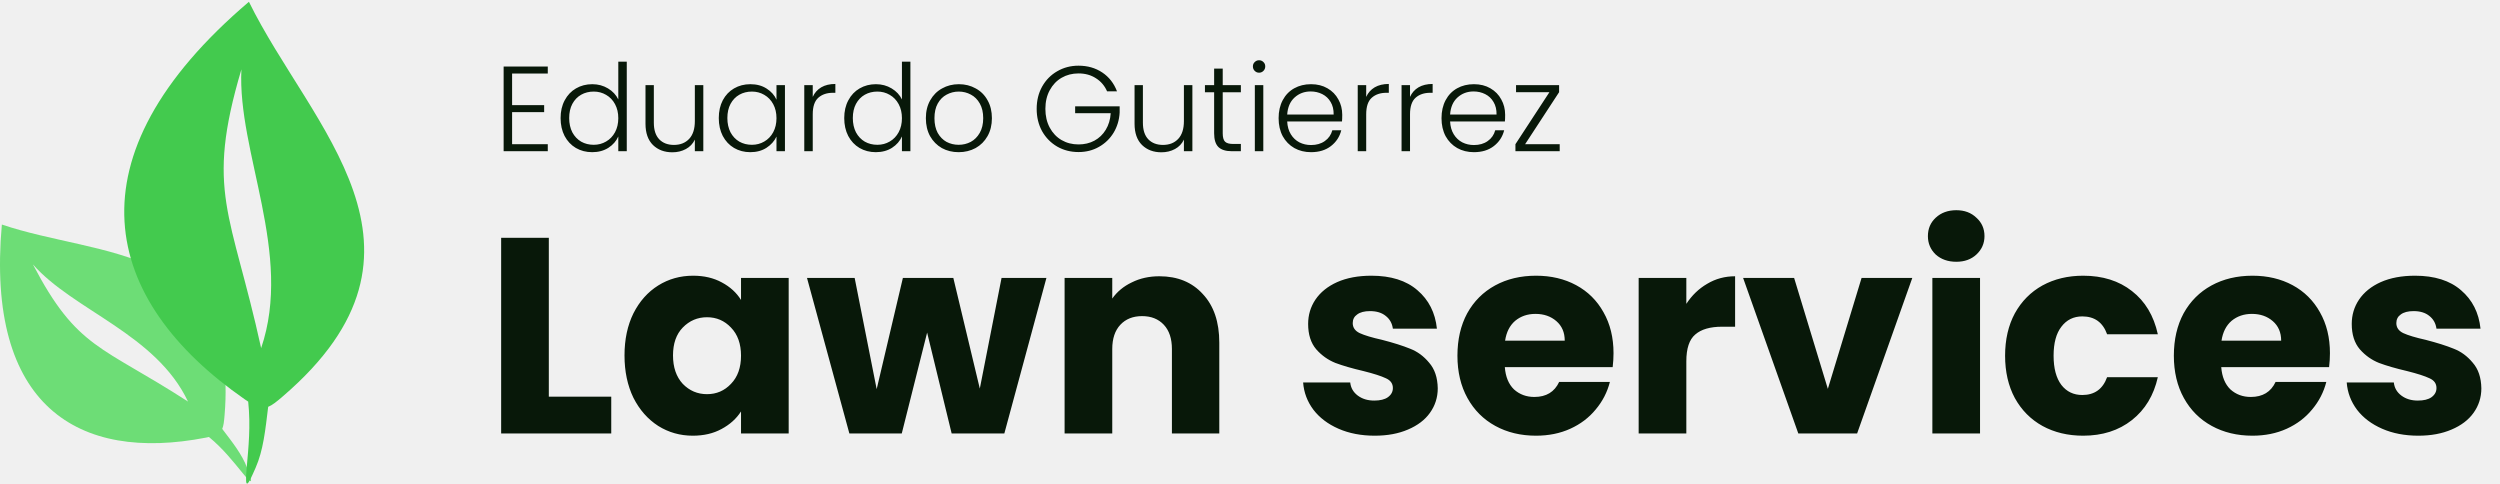
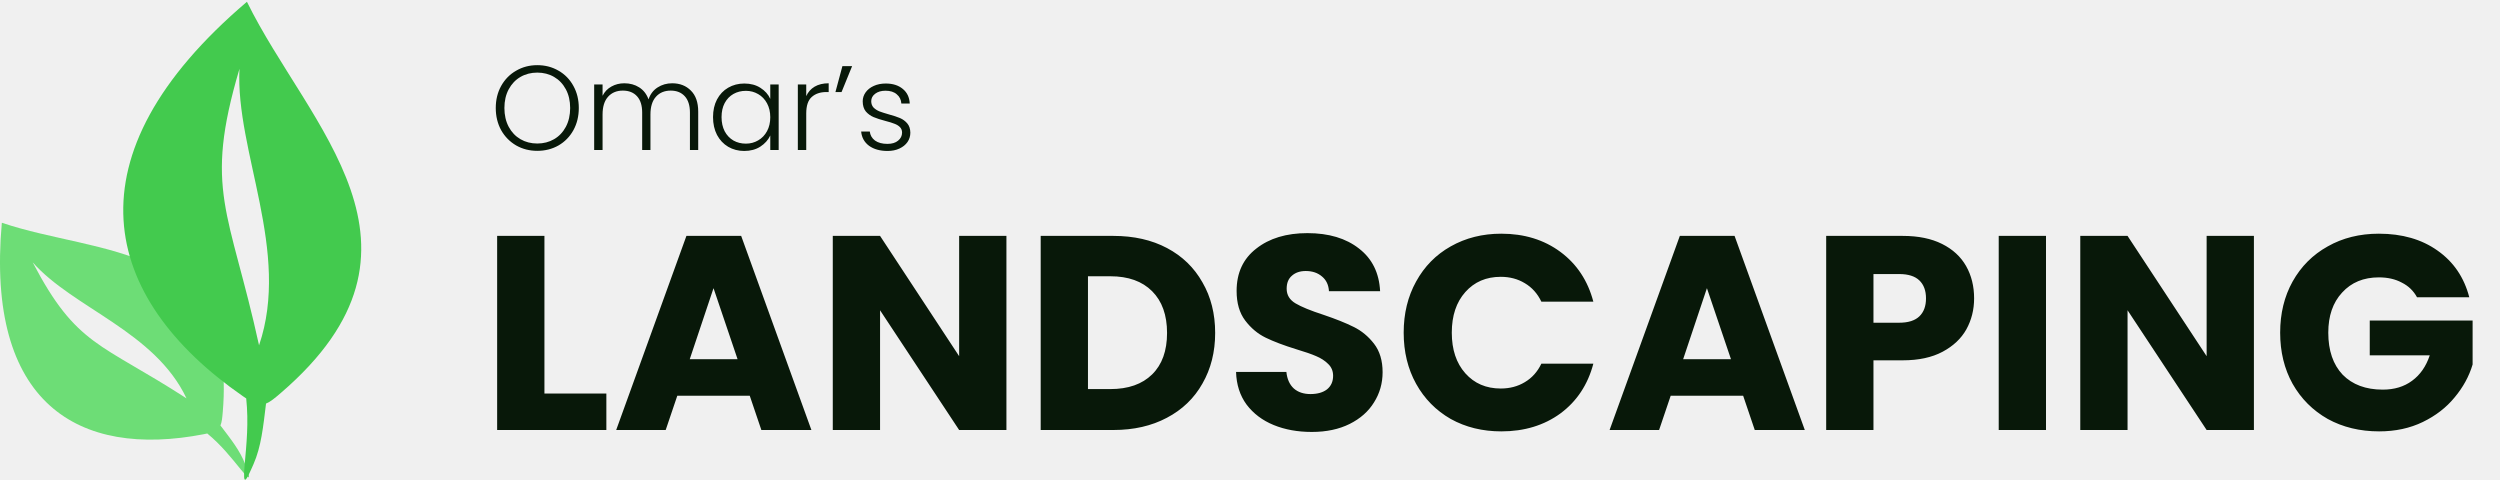
- <svg xmlns="http://www.w3.org/2000/svg" width="248" height="48" viewBox="0 0 248 48" fill="none">
-   <g clip-path="url(#clip0_412_281)">
+ <svg xmlns="http://www.w3.org/2000/svg" width="250" height="48" viewBox="0 0 250 48" fill="none">
+   <g clip-path="url(#clip0_409_275)">
    <path fill-rule="evenodd" clip-rule="evenodd" d="M22.044 42.547C23.106 43.939 24.022 45.095 24.519 46.425C25.002 47.721 25.199 48.312 24.101 46.969C23.078 45.718 22.124 44.502 20.726 43.348C20.627 43.371 20.523 43.392 20.411 43.415C7.774 45.876 -1.431 40.299 0.184 22.274C9.92 25.58 23.706 24.238 22.278 41.177C22.227 41.807 22.179 42.238 22.044 42.547ZM18.652 39.837C15.476 33.125 7.316 30.823 3.267 26.233C7.662 34.641 10.059 34.271 18.652 39.837Z" fill="#6DDD76" />
  </g>
-   <g clip-path="url(#clip1_412_281)">
-     <path fill-rule="evenodd" clip-rule="evenodd" d="M26.603 40.356C26.32 42.692 26.118 44.665 25.359 46.397C24.619 48.086 24.26 48.832 24.463 46.508C24.653 44.343 24.875 42.277 24.621 39.842C24.506 39.767 24.39 39.687 24.263 39.601C10.079 29.743 6.544 15.614 24.693 0.177C30.822 12.676 45.058 24.696 28.087 39.291C27.458 39.836 27.015 40.195 26.603 40.356ZM25.905 34.533C29.101 25.144 23.531 15.11 23.948 6.881C20.336 19.044 22.938 21.004 25.905 34.533Z" fill="#43CA4E" />
+   <g clip-path="url(#clip1_409_275)">
+     <path fill-rule="evenodd" clip-rule="evenodd" d="M26.603 40.356C26.32 42.692 26.118 44.665 25.359 46.397C24.619 48.086 24.26 48.832 24.463 46.508C24.653 44.343 24.875 42.277 24.621 39.842C24.506 39.768 24.39 39.687 24.263 39.601C10.079 29.743 6.544 15.614 24.693 0.177C30.822 12.676 45.058 24.696 28.087 39.291C27.458 39.836 27.015 40.195 26.603 40.356ZM25.905 34.533C29.101 25.144 23.531 15.11 23.948 6.881C20.336 19.044 22.938 21.004 25.905 34.533Z" fill="#43CA4E" />
  </g>
-   <path d="M50.8 7.296V10.428H53.98V11.124H50.8V14.304H54.34V15H49.96V6.6H54.34V7.296H50.8ZM55.611 11.712C55.611 11.04 55.747 10.452 56.019 9.948C56.291 9.436 56.663 9.044 57.135 8.772C57.615 8.492 58.155 8.352 58.755 8.352C59.331 8.352 59.851 8.492 60.315 8.772C60.779 9.052 61.119 9.416 61.335 9.864V6.12H62.175V15H61.335V13.536C61.135 13.992 60.807 14.368 60.351 14.664C59.895 14.952 59.359 15.096 58.743 15.096C58.143 15.096 57.603 14.956 57.123 14.676C56.651 14.396 56.279 14 56.007 13.488C55.743 12.976 55.611 12.384 55.611 11.712ZM61.335 11.724C61.335 11.196 61.227 10.732 61.011 10.332C60.795 9.932 60.499 9.624 60.123 9.408C59.755 9.192 59.347 9.084 58.899 9.084C58.435 9.084 58.019 9.188 57.651 9.396C57.283 9.604 56.991 9.908 56.775 10.308C56.567 10.7 56.463 11.168 56.463 11.712C56.463 12.248 56.567 12.72 56.775 13.128C56.991 13.528 57.283 13.836 57.651 14.052C58.019 14.26 58.435 14.364 58.899 14.364C59.347 14.364 59.755 14.256 60.123 14.04C60.499 13.824 60.795 13.516 61.011 13.116C61.227 12.716 61.335 12.252 61.335 11.724ZM69.769 8.448V15H68.929V13.848C68.737 14.256 68.441 14.568 68.041 14.784C67.641 15 67.193 15.108 66.697 15.108C65.913 15.108 65.273 14.868 64.777 14.388C64.281 13.9 64.033 13.196 64.033 12.276V8.448H64.861V12.18C64.861 12.892 65.037 13.436 65.389 13.812C65.749 14.188 66.237 14.376 66.853 14.376C67.485 14.376 67.989 14.176 68.365 13.776C68.741 13.376 68.929 12.788 68.929 12.012V8.448H69.769ZM71.303 11.712C71.303 11.04 71.435 10.452 71.699 9.948C71.971 9.436 72.343 9.044 72.815 8.772C73.295 8.492 73.835 8.352 74.435 8.352C75.059 8.352 75.595 8.496 76.043 8.784C76.499 9.072 76.827 9.44 77.027 9.888V8.448H77.867V15H77.027V13.548C76.819 13.996 76.487 14.368 76.031 14.664C75.583 14.952 75.047 15.096 74.423 15.096C73.831 15.096 73.295 14.956 72.815 14.676C72.343 14.396 71.971 14 71.699 13.488C71.435 12.976 71.303 12.384 71.303 11.712ZM77.027 11.724C77.027 11.196 76.919 10.732 76.703 10.332C76.487 9.932 76.191 9.624 75.815 9.408C75.447 9.192 75.039 9.084 74.591 9.084C74.127 9.084 73.711 9.188 73.343 9.396C72.975 9.604 72.683 9.908 72.467 10.308C72.259 10.7 72.155 11.168 72.155 11.712C72.155 12.248 72.259 12.72 72.467 13.128C72.683 13.528 72.975 13.836 73.343 14.052C73.711 14.26 74.127 14.364 74.591 14.364C75.039 14.364 75.447 14.256 75.815 14.04C76.191 13.824 76.487 13.516 76.703 13.116C76.919 12.716 77.027 12.252 77.027 11.724ZM80.624 9.612C80.808 9.204 81.088 8.888 81.464 8.664C81.848 8.44 82.316 8.328 82.868 8.328V9.204H82.64C82.032 9.204 81.544 9.368 81.176 9.696C80.808 10.024 80.624 10.572 80.624 11.34V15H79.784V8.448H80.624V9.612ZM83.748 11.712C83.748 11.04 83.884 10.452 84.156 9.948C84.428 9.436 84.8 9.044 85.272 8.772C85.752 8.492 86.292 8.352 86.892 8.352C87.468 8.352 87.988 8.492 88.452 8.772C88.916 9.052 89.256 9.416 89.472 9.864V6.12H90.312V15H89.472V13.536C89.272 13.992 88.944 14.368 88.488 14.664C88.032 14.952 87.496 15.096 86.88 15.096C86.28 15.096 85.74 14.956 85.26 14.676C84.788 14.396 84.416 14 84.144 13.488C83.88 12.976 83.748 12.384 83.748 11.712ZM89.472 11.724C89.472 11.196 89.364 10.732 89.148 10.332C88.932 9.932 88.636 9.624 88.26 9.408C87.892 9.192 87.484 9.084 87.036 9.084C86.572 9.084 86.156 9.188 85.788 9.396C85.42 9.604 85.128 9.908 84.912 10.308C84.704 10.7 84.6 11.168 84.6 11.712C84.6 12.248 84.704 12.72 84.912 13.128C85.128 13.528 85.42 13.836 85.788 14.052C86.156 14.26 86.572 14.364 87.036 14.364C87.484 14.364 87.892 14.256 88.26 14.04C88.636 13.824 88.932 13.516 89.148 13.116C89.364 12.716 89.472 12.252 89.472 11.724ZM95.097 15.096C94.481 15.096 93.925 14.96 93.43 14.688C92.942 14.408 92.553 14.016 92.266 13.512C91.986 13 91.846 12.404 91.846 11.724C91.846 11.044 91.99 10.452 92.278 9.948C92.566 9.436 92.957 9.044 93.454 8.772C93.95 8.492 94.505 8.352 95.121 8.352C95.737 8.352 96.293 8.492 96.79 8.772C97.293 9.044 97.686 9.436 97.966 9.948C98.254 10.452 98.397 11.044 98.397 11.724C98.397 12.396 98.254 12.988 97.966 13.5C97.677 14.012 97.281 14.408 96.778 14.688C96.273 14.96 95.713 15.096 95.097 15.096ZM95.097 14.364C95.529 14.364 95.93 14.268 96.297 14.076C96.665 13.876 96.962 13.58 97.186 13.188C97.418 12.788 97.534 12.3 97.534 11.724C97.534 11.148 97.421 10.664 97.198 10.272C96.974 9.872 96.677 9.576 96.309 9.384C95.942 9.184 95.541 9.084 95.109 9.084C94.677 9.084 94.278 9.184 93.909 9.384C93.541 9.576 93.246 9.872 93.022 10.272C92.805 10.664 92.698 11.148 92.698 11.724C92.698 12.3 92.805 12.788 93.022 13.188C93.246 13.58 93.537 13.876 93.897 14.076C94.266 14.268 94.665 14.364 95.097 14.364ZM109.822 9.06C109.582 8.508 109.214 8.076 108.718 7.764C108.23 7.444 107.654 7.284 106.99 7.284C106.366 7.284 105.806 7.428 105.31 7.716C104.814 8.004 104.422 8.416 104.134 8.952C103.846 9.48 103.702 10.096 103.702 10.8C103.702 11.504 103.846 12.124 104.134 12.66C104.422 13.196 104.814 13.608 105.31 13.896C105.806 14.184 106.366 14.328 106.99 14.328C107.574 14.328 108.098 14.204 108.562 13.956C109.034 13.7 109.41 13.34 109.69 12.876C109.978 12.404 110.142 11.856 110.182 11.232H106.654V10.548H111.07V11.16C111.03 11.896 110.83 12.564 110.47 13.164C110.11 13.756 109.626 14.224 109.018 14.568C108.418 14.912 107.742 15.084 106.99 15.084C106.214 15.084 105.51 14.904 104.878 14.544C104.246 14.176 103.746 13.668 103.378 13.02C103.018 12.364 102.838 11.624 102.838 10.8C102.838 9.976 103.018 9.24 103.378 8.592C103.746 7.936 104.246 7.428 104.878 7.068C105.51 6.7 106.214 6.516 106.99 6.516C107.886 6.516 108.67 6.74 109.342 7.188C110.014 7.636 110.502 8.26 110.806 9.06H109.822ZM118.284 8.448V15H117.444V13.848C117.252 14.256 116.956 14.568 116.556 14.784C116.156 15 115.708 15.108 115.212 15.108C114.428 15.108 113.788 14.868 113.292 14.388C112.796 13.9 112.548 13.196 112.548 12.276V8.448H113.376V12.18C113.376 12.892 113.552 13.436 113.904 13.812C114.264 14.188 114.752 14.376 115.368 14.376C116 14.376 116.504 14.176 116.88 13.776C117.256 13.376 117.444 12.788 117.444 12.012V8.448H118.284ZM121.294 9.156V13.224C121.294 13.624 121.37 13.9 121.522 14.052C121.674 14.204 121.942 14.28 122.326 14.28H123.094V15H122.194C121.602 15 121.162 14.864 120.874 14.592C120.586 14.312 120.442 13.856 120.442 13.224V9.156H119.53V8.448H120.442V6.804H121.294V8.448H123.094V9.156H121.294ZM124.9 7.212C124.732 7.212 124.588 7.152 124.468 7.032C124.348 6.912 124.288 6.764 124.288 6.588C124.288 6.412 124.348 6.268 124.468 6.156C124.588 6.036 124.732 5.976 124.9 5.976C125.068 5.976 125.212 6.036 125.332 6.156C125.452 6.268 125.512 6.412 125.512 6.588C125.512 6.764 125.452 6.912 125.332 7.032C125.212 7.152 125.068 7.212 124.9 7.212ZM125.32 8.448V15H124.48V8.448H125.32ZM133.15 11.388C133.15 11.676 133.142 11.896 133.126 12.048H127.69C127.714 12.544 127.834 12.968 128.05 13.32C128.266 13.672 128.55 13.94 128.902 14.124C129.254 14.3 129.638 14.388 130.054 14.388C130.598 14.388 131.054 14.256 131.422 13.992C131.798 13.728 132.046 13.372 132.166 12.924H133.054C132.894 13.564 132.55 14.088 132.022 14.496C131.502 14.896 130.846 15.096 130.054 15.096C129.438 15.096 128.886 14.96 128.398 14.688C127.91 14.408 127.526 14.016 127.246 13.512C126.974 13 126.838 12.404 126.838 11.724C126.838 11.044 126.974 10.448 127.246 9.936C127.518 9.424 127.898 9.032 128.386 8.76C128.874 8.488 129.43 8.352 130.054 8.352C130.678 8.352 131.222 8.488 131.686 8.76C132.158 9.032 132.518 9.4 132.766 9.864C133.022 10.32 133.15 10.828 133.15 11.388ZM132.298 11.364C132.306 10.876 132.206 10.46 131.998 10.116C131.798 9.772 131.522 9.512 131.17 9.336C130.818 9.16 130.434 9.072 130.018 9.072C129.394 9.072 128.862 9.272 128.422 9.672C127.982 10.072 127.738 10.636 127.69 11.364H132.298ZM135.527 9.612C135.711 9.204 135.991 8.888 136.367 8.664C136.751 8.44 137.219 8.328 137.771 8.328V9.204H137.543C136.935 9.204 136.447 9.368 136.079 9.696C135.711 10.024 135.527 10.572 135.527 11.34V15H134.687V8.448H135.527V9.612ZM139.874 9.612C140.058 9.204 140.338 8.888 140.714 8.664C141.098 8.44 141.566 8.328 142.118 8.328V9.204H141.89C141.282 9.204 140.794 9.368 140.426 9.696C140.058 10.024 139.874 10.572 139.874 11.34V15H139.034V8.448H139.874V9.612ZM149.31 11.388C149.31 11.676 149.302 11.896 149.286 12.048H143.85C143.874 12.544 143.994 12.968 144.21 13.32C144.426 13.672 144.71 13.94 145.062 14.124C145.414 14.3 145.798 14.388 146.214 14.388C146.758 14.388 147.214 14.256 147.582 13.992C147.958 13.728 148.206 13.372 148.326 12.924H149.214C149.054 13.564 148.71 14.088 148.182 14.496C147.662 14.896 147.006 15.096 146.214 15.096C145.598 15.096 145.046 14.96 144.558 14.688C144.07 14.408 143.686 14.016 143.406 13.512C143.134 13 142.998 12.404 142.998 11.724C142.998 11.044 143.134 10.448 143.406 9.936C143.678 9.424 144.058 9.032 144.546 8.76C145.034 8.488 145.59 8.352 146.214 8.352C146.838 8.352 147.382 8.488 147.846 8.76C148.318 9.032 148.678 9.4 148.926 9.864C149.182 10.32 149.31 10.828 149.31 11.388ZM148.458 11.364C148.466 10.876 148.366 10.46 148.158 10.116C147.958 9.772 147.682 9.512 147.33 9.336C146.978 9.16 146.594 9.072 146.178 9.072C145.554 9.072 145.022 9.272 144.582 9.672C144.142 10.072 143.898 10.636 143.85 11.364H148.458ZM151.291 14.304H154.723V15H150.331V14.304L153.703 9.144H150.391V8.448H154.663V9.144L151.291 14.304Z" fill="#081809" />
-   <path d="M54.443 39.35H60.636V43H49.714V23.59H54.443V39.35ZM61.951 35.258C61.951 33.673 62.246 32.281 62.836 31.083C63.444 29.885 64.264 28.963 65.297 28.318C66.329 27.673 67.481 27.35 68.753 27.35C69.841 27.35 70.79 27.571 71.601 28.014C72.43 28.456 73.067 29.037 73.509 29.756V27.571H78.237V43H73.509V40.816C73.048 41.535 72.403 42.115 71.573 42.558C70.762 43 69.813 43.221 68.725 43.221C67.472 43.221 66.329 42.899 65.297 42.253C64.264 41.59 63.444 40.659 62.836 39.461C62.246 38.244 61.951 36.843 61.951 35.258ZM73.509 35.286C73.509 34.106 73.177 33.175 72.513 32.493C71.868 31.811 71.076 31.47 70.136 31.47C69.195 31.47 68.394 31.811 67.73 32.493C67.085 33.157 66.762 34.078 66.762 35.258C66.762 36.438 67.085 37.378 67.73 38.078C68.394 38.76 69.195 39.101 70.136 39.101C71.076 39.101 71.868 38.76 72.513 38.078C73.177 37.396 73.509 36.465 73.509 35.286ZM103.805 27.571L99.63 43H94.404L91.971 32.991L89.455 43H84.257L80.054 27.571H84.782L86.966 38.604L89.566 27.571H94.57L97.197 38.548L99.354 27.571H103.805ZM115.009 27.405C116.816 27.405 118.254 27.995 119.323 29.175C120.41 30.336 120.954 31.94 120.954 33.986V43H116.254V34.622C116.254 33.59 115.986 32.788 115.452 32.217C114.917 31.645 114.198 31.359 113.295 31.359C112.392 31.359 111.673 31.645 111.138 32.217C110.604 32.788 110.336 33.59 110.336 34.622V43H105.608V27.571H110.336V29.617C110.816 28.935 111.461 28.401 112.272 28.014C113.083 27.608 113.996 27.405 115.009 27.405ZM136.376 43.221C135.03 43.221 133.832 42.991 132.781 42.53C131.73 42.069 130.901 41.442 130.293 40.65C129.684 39.839 129.343 38.935 129.27 37.94H133.942C133.998 38.475 134.247 38.908 134.689 39.24C135.131 39.571 135.675 39.737 136.32 39.737C136.91 39.737 137.362 39.627 137.675 39.406C138.007 39.166 138.173 38.862 138.173 38.493C138.173 38.051 137.942 37.728 137.482 37.525C137.021 37.304 136.274 37.065 135.242 36.806C134.136 36.548 133.214 36.281 132.477 36.005C131.74 35.71 131.104 35.258 130.569 34.65C130.035 34.023 129.767 33.184 129.767 32.133C129.767 31.249 130.007 30.447 130.486 29.728C130.984 28.991 131.703 28.41 132.643 27.986C133.601 27.562 134.735 27.35 136.044 27.35C137.979 27.35 139.5 27.829 140.606 28.788C141.731 29.746 142.376 31.018 142.542 32.604H138.173C138.099 32.069 137.86 31.645 137.454 31.332C137.067 31.018 136.551 30.862 135.906 30.862C135.353 30.862 134.929 30.972 134.634 31.193C134.339 31.396 134.191 31.682 134.191 32.051C134.191 32.493 134.422 32.825 134.883 33.046C135.362 33.267 136.099 33.488 137.095 33.71C138.237 34.005 139.168 34.3 139.887 34.594C140.606 34.871 141.233 35.332 141.767 35.977C142.32 36.604 142.606 37.452 142.625 38.521C142.625 39.424 142.366 40.235 141.85 40.954C141.353 41.654 140.625 42.207 139.666 42.613C138.726 43.018 137.629 43.221 136.376 43.221ZM160.061 35.037C160.061 35.479 160.033 35.94 159.978 36.419H149.278C149.351 37.378 149.656 38.115 150.19 38.631C150.743 39.129 151.416 39.378 152.209 39.378C153.388 39.378 154.209 38.88 154.669 37.885H159.702C159.444 38.899 158.974 39.811 158.292 40.622C157.628 41.433 156.789 42.069 155.775 42.53C154.762 42.991 153.628 43.221 152.374 43.221C150.863 43.221 149.517 42.899 148.338 42.253C147.158 41.608 146.236 40.687 145.573 39.488C144.909 38.29 144.577 36.889 144.577 35.286C144.577 33.682 144.9 32.281 145.545 31.083C146.208 29.885 147.13 28.963 148.31 28.318C149.49 27.673 150.844 27.35 152.374 27.35C153.868 27.35 155.195 27.663 156.356 28.29C157.517 28.917 158.421 29.811 159.066 30.972C159.729 32.133 160.061 33.488 160.061 35.037ZM155.222 33.793C155.222 32.981 154.946 32.336 154.393 31.857C153.84 31.378 153.149 31.138 152.319 31.138C151.526 31.138 150.854 31.369 150.301 31.829C149.766 32.29 149.434 32.945 149.305 33.793H155.222ZM167.284 30.143C167.837 29.295 168.528 28.631 169.357 28.152C170.187 27.654 171.109 27.405 172.122 27.405V32.41H170.823C169.643 32.41 168.758 32.668 168.168 33.184C167.579 33.682 167.284 34.567 167.284 35.839V43H162.555V27.571H167.284V30.143ZM181.322 38.576L184.668 27.571H189.7L184.226 43H178.392L172.917 27.571H177.977L181.322 38.576ZM194.068 25.968C193.239 25.968 192.557 25.728 192.022 25.249C191.506 24.751 191.248 24.143 191.248 23.424C191.248 22.686 191.506 22.078 192.022 21.599C192.557 21.101 193.239 20.852 194.068 20.852C194.88 20.852 195.543 21.101 196.059 21.599C196.594 22.078 196.861 22.686 196.861 23.424C196.861 24.143 196.594 24.751 196.059 25.249C195.543 25.728 194.88 25.968 194.068 25.968ZM196.419 27.571V43H191.691V27.571H196.419ZM198.905 35.286C198.905 33.682 199.228 32.281 199.873 31.083C200.536 29.885 201.449 28.963 202.61 28.318C203.79 27.673 205.136 27.35 206.647 27.35C208.583 27.35 210.195 27.857 211.486 28.871C212.795 29.885 213.652 31.313 214.057 33.157H209.025C208.601 31.977 207.781 31.387 206.564 31.387C205.698 31.387 205.006 31.728 204.49 32.41C203.974 33.074 203.716 34.032 203.716 35.286C203.716 36.539 203.974 37.507 204.49 38.189C205.006 38.852 205.698 39.184 206.564 39.184C207.781 39.184 208.601 38.594 209.025 37.415H214.057C213.652 39.221 212.795 40.641 211.486 41.673C210.177 42.705 208.564 43.221 206.647 43.221C205.136 43.221 203.79 42.899 202.61 42.253C201.449 41.608 200.536 40.687 199.873 39.488C199.228 38.29 198.905 36.889 198.905 35.286ZM231.13 35.037C231.13 35.479 231.103 35.94 231.047 36.419H220.347C220.421 37.378 220.725 38.115 221.259 38.631C221.812 39.129 222.485 39.378 223.278 39.378C224.457 39.378 225.278 38.88 225.739 37.885H230.771C230.513 38.899 230.043 39.811 229.361 40.622C228.697 41.433 227.858 42.069 226.845 42.53C225.831 42.991 224.697 43.221 223.444 43.221C221.932 43.221 220.586 42.899 219.407 42.253C218.227 41.608 217.305 40.687 216.642 39.488C215.978 38.29 215.646 36.889 215.646 35.286C215.646 33.682 215.969 32.281 216.614 31.083C217.278 29.885 218.199 28.963 219.379 28.318C220.559 27.673 221.914 27.35 223.444 27.35C224.937 27.35 226.264 27.663 227.425 28.29C228.586 28.917 229.49 29.811 230.135 30.972C230.798 32.133 231.13 33.488 231.13 35.037ZM226.292 33.793C226.292 32.981 226.015 32.336 225.462 31.857C224.909 31.378 224.218 31.138 223.388 31.138C222.596 31.138 221.923 31.369 221.37 31.829C220.835 32.29 220.503 32.945 220.374 33.793H226.292ZM239.901 43.221C238.556 43.221 237.357 42.991 236.307 42.53C235.256 42.069 234.426 41.442 233.818 40.65C233.21 39.839 232.869 38.935 232.795 37.94H237.468C237.523 38.475 237.772 38.908 238.215 39.24C238.657 39.571 239.201 39.737 239.846 39.737C240.436 39.737 240.887 39.627 241.201 39.406C241.533 39.166 241.698 38.862 241.698 38.493C241.698 38.051 241.468 37.728 241.007 37.525C240.546 37.304 239.8 37.065 238.768 36.806C237.662 36.548 236.74 36.281 236.003 36.005C235.265 35.71 234.629 35.258 234.095 34.65C233.56 34.023 233.293 33.184 233.293 32.133C233.293 31.249 233.532 30.447 234.012 29.728C234.509 28.991 235.228 28.41 236.168 27.986C237.127 27.562 238.261 27.35 239.569 27.35C241.505 27.35 243.026 27.829 244.132 28.788C245.256 29.746 245.901 31.018 246.067 32.604H241.698C241.625 32.069 241.385 31.645 240.98 31.332C240.592 31.018 240.076 30.862 239.431 30.862C238.878 30.862 238.454 30.972 238.159 31.193C237.864 31.396 237.717 31.682 237.717 32.051C237.717 32.493 237.947 32.825 238.408 33.046C238.887 33.267 239.625 33.488 240.62 33.71C241.763 34.005 242.694 34.3 243.413 34.594C244.132 34.871 244.758 35.332 245.293 35.977C245.846 36.604 246.132 37.452 246.15 38.521C246.15 39.424 245.892 40.235 245.376 40.954C244.878 41.654 244.15 42.207 243.192 42.613C242.251 43.018 241.155 43.221 239.901 43.221Z" fill="#081809" />
+   <path d="M53.728 15.084C52.952 15.084 52.248 14.904 51.616 14.544C50.984 14.176 50.484 13.668 50.116 13.02C49.756 12.364 49.576 11.624 49.576 10.8C49.576 9.976 49.756 9.24 50.116 8.592C50.484 7.936 50.984 7.428 51.616 7.068C52.248 6.7 52.952 6.516 53.728 6.516C54.512 6.516 55.22 6.7 55.852 7.068C56.484 7.428 56.98 7.936 57.34 8.592C57.7 9.24 57.88 9.976 57.88 10.8C57.88 11.624 57.7 12.364 57.34 13.02C56.98 13.668 56.484 14.176 55.852 14.544C55.22 14.904 54.512 15.084 53.728 15.084ZM53.728 14.352C54.352 14.352 54.912 14.208 55.408 13.92C55.904 13.632 56.296 13.22 56.584 12.684C56.872 12.14 57.016 11.512 57.016 10.8C57.016 10.088 56.872 9.464 56.584 8.928C56.296 8.392 55.904 7.98 55.408 7.692C54.912 7.404 54.352 7.26 53.728 7.26C53.104 7.26 52.544 7.404 52.048 7.692C51.552 7.98 51.16 8.392 50.872 8.928C50.584 9.464 50.44 10.088 50.44 10.8C50.44 11.512 50.584 12.14 50.872 12.684C51.16 13.22 51.552 13.632 52.048 13.92C52.544 14.208 53.104 14.352 53.728 14.352ZM67.217 8.328C67.985 8.328 68.609 8.572 69.089 9.06C69.577 9.54 69.821 10.24 69.821 11.16V15H68.993V11.256C68.993 10.544 68.821 10 68.477 9.624C68.133 9.248 67.665 9.06 67.073 9.06C66.457 9.06 65.965 9.264 65.597 9.672C65.229 10.08 65.045 10.672 65.045 11.448V15H64.217V11.256C64.217 10.544 64.045 10 63.701 9.624C63.357 9.248 62.885 9.06 62.285 9.06C61.669 9.06 61.177 9.264 60.809 9.672C60.441 10.08 60.257 10.672 60.257 11.448V15H59.417V8.448H60.257V9.576C60.465 9.168 60.761 8.86 61.145 8.652C61.529 8.436 61.957 8.328 62.429 8.328C62.997 8.328 63.493 8.464 63.917 8.736C64.349 9.008 64.661 9.408 64.853 9.936C65.029 9.416 65.329 9.02 65.753 8.748C66.185 8.468 66.673 8.328 67.217 8.328ZM71.303 11.712C71.303 11.04 71.435 10.452 71.699 9.948C71.971 9.436 72.343 9.044 72.815 8.772C73.295 8.492 73.835 8.352 74.435 8.352C75.059 8.352 75.595 8.496 76.043 8.784C76.499 9.072 76.827 9.44 77.027 9.888V8.448H77.867V15H77.027V13.548C76.819 13.996 76.487 14.368 76.031 14.664C75.583 14.952 75.047 15.096 74.423 15.096C73.831 15.096 73.295 14.956 72.815 14.676C72.343 14.396 71.971 14 71.699 13.488C71.435 12.976 71.303 12.384 71.303 11.712ZM77.027 11.724C77.027 11.196 76.919 10.732 76.703 10.332C76.487 9.932 76.191 9.624 75.815 9.408C75.447 9.192 75.039 9.084 74.591 9.084C74.127 9.084 73.711 9.188 73.343 9.396C72.975 9.604 72.683 9.908 72.467 10.308C72.259 10.7 72.155 11.168 72.155 11.712C72.155 12.248 72.259 12.72 72.467 13.128C72.683 13.528 72.975 13.836 73.343 14.052C73.711 14.26 74.127 14.364 74.591 14.364C75.039 14.364 75.447 14.256 75.815 14.04C76.191 13.824 76.487 13.516 76.703 13.116C76.919 12.716 77.027 12.252 77.027 11.724ZM80.624 9.612C80.808 9.204 81.088 8.888 81.464 8.664C81.848 8.44 82.316 8.328 82.868 8.328V9.204H82.64C82.032 9.204 81.544 9.368 81.176 9.696C80.808 10.024 80.624 10.572 80.624 11.34V15H79.784V8.448H80.624V9.612ZM84.24 6.612H85.212L84.156 9.204H83.544L84.24 6.612ZM88.755 15.096C88.003 15.096 87.387 14.924 86.907 14.58C86.435 14.228 86.171 13.752 86.115 13.152H86.979C87.019 13.52 87.191 13.82 87.495 14.052C87.807 14.276 88.223 14.388 88.743 14.388C89.199 14.388 89.555 14.28 89.811 14.064C90.075 13.848 90.207 13.58 90.207 13.26C90.207 13.036 90.135 12.852 89.991 12.708C89.847 12.564 89.663 12.452 89.439 12.372C89.223 12.284 88.927 12.192 88.551 12.096C88.063 11.968 87.667 11.84 87.363 11.712C87.059 11.584 86.799 11.396 86.583 11.148C86.375 10.892 86.271 10.552 86.271 10.128C86.271 9.808 86.367 9.512 86.559 9.24C86.751 8.968 87.023 8.752 87.375 8.592C87.727 8.432 88.127 8.352 88.575 8.352C89.279 8.352 89.847 8.532 90.279 8.892C90.711 9.244 90.943 9.732 90.975 10.356H90.135C90.111 9.972 89.959 9.664 89.679 9.432C89.407 9.192 89.031 9.072 88.551 9.072C88.127 9.072 87.783 9.172 87.519 9.372C87.255 9.572 87.123 9.82 87.123 10.116C87.123 10.372 87.199 10.584 87.351 10.752C87.511 10.912 87.707 11.04 87.939 11.136C88.171 11.224 88.483 11.324 88.875 11.436C89.347 11.564 89.723 11.688 90.003 11.808C90.283 11.928 90.523 12.104 90.723 12.336C90.923 12.568 91.027 12.876 91.035 13.26C91.035 13.612 90.939 13.928 90.747 14.208C90.555 14.48 90.287 14.696 89.943 14.856C89.599 15.016 89.203 15.096 88.755 15.096Z" fill="#081809" />
+   <path d="M54.443 39.35H60.636V43H49.714V23.59H54.443V39.35ZM74.974 39.571H67.73L66.569 43H61.619L68.642 23.59H74.117L81.14 43H76.136L74.974 39.571ZM73.758 35.922L71.352 28.816L68.974 35.922H73.758ZM100.642 43H95.914L88.006 31.027V43H83.278V23.59H88.006L95.914 35.617V23.59H100.642V43ZM111.341 23.59C113.387 23.59 115.175 23.995 116.705 24.806C118.235 25.617 119.415 26.76 120.244 28.235C121.092 29.691 121.516 31.378 121.516 33.295C121.516 35.194 121.092 36.88 120.244 38.355C119.415 39.83 118.226 40.972 116.678 41.783C115.148 42.594 113.369 43 111.341 43H104.069V23.59H111.341ZM111.037 38.908C112.825 38.908 114.217 38.419 115.212 37.442C116.208 36.465 116.705 35.083 116.705 33.295C116.705 31.507 116.208 30.115 115.212 29.12C114.217 28.124 112.825 27.627 111.037 27.627H108.797V38.908H111.037ZM131.182 43.194C129.762 43.194 128.491 42.963 127.366 42.502C126.242 42.041 125.338 41.359 124.656 40.456C123.993 39.553 123.643 38.465 123.606 37.194H128.638C128.712 37.912 128.961 38.465 129.385 38.852C129.808 39.221 130.361 39.406 131.044 39.406C131.744 39.406 132.297 39.249 132.703 38.935C133.108 38.604 133.311 38.152 133.311 37.581C133.311 37.101 133.145 36.705 132.813 36.392C132.5 36.078 132.103 35.82 131.624 35.617C131.163 35.415 130.5 35.184 129.633 34.926C128.38 34.539 127.357 34.152 126.564 33.765C125.772 33.378 125.09 32.806 124.518 32.051C123.947 31.295 123.661 30.309 123.661 29.092C123.661 27.286 124.315 25.875 125.624 24.862C126.933 23.829 128.638 23.313 130.739 23.313C132.878 23.313 134.601 23.829 135.91 24.862C137.219 25.875 137.919 27.295 138.011 29.12H132.896C132.859 28.493 132.629 28.005 132.205 27.654C131.781 27.286 131.237 27.101 130.573 27.101C130.002 27.101 129.541 27.258 129.191 27.571C128.841 27.866 128.666 28.299 128.666 28.871C128.666 29.498 128.961 29.986 129.55 30.336C130.14 30.686 131.062 31.064 132.315 31.47C133.569 31.894 134.583 32.299 135.357 32.687C136.15 33.074 136.832 33.636 137.403 34.373C137.974 35.111 138.26 36.06 138.26 37.221C138.26 38.327 137.974 39.332 137.403 40.235C136.85 41.138 136.039 41.857 134.97 42.392C133.901 42.926 132.638 43.194 131.182 43.194ZM140.368 33.267C140.368 31.35 140.783 29.645 141.612 28.152C142.442 26.64 143.594 25.47 145.069 24.64C146.562 23.793 148.248 23.369 150.129 23.369C152.433 23.369 154.405 23.977 156.046 25.193C157.686 26.41 158.783 28.069 159.336 30.17H154.138C153.751 29.359 153.198 28.742 152.479 28.318C151.778 27.894 150.976 27.682 150.073 27.682C148.617 27.682 147.437 28.189 146.534 29.203C145.631 30.216 145.179 31.571 145.179 33.267C145.179 34.963 145.631 36.318 146.534 37.332C147.437 38.346 148.617 38.852 150.073 38.852C150.976 38.852 151.778 38.641 152.479 38.217C153.198 37.793 153.751 37.175 154.138 36.364H159.336C158.783 38.465 157.686 40.124 156.046 41.341C154.405 42.539 152.433 43.138 150.129 43.138C148.248 43.138 146.562 42.724 145.069 41.894C143.594 41.046 142.442 39.876 141.612 38.382C140.783 36.889 140.368 35.184 140.368 33.267ZM174.314 39.571H167.07L165.909 43H160.96L167.983 23.59H173.457L180.48 43H175.476L174.314 39.571ZM173.098 35.922L170.692 28.816L168.314 35.922H173.098ZM197.411 29.839C197.411 30.963 197.153 31.995 196.636 32.935C196.12 33.857 195.328 34.604 194.259 35.175C193.189 35.746 191.862 36.032 190.277 36.032H187.346V43H182.618V23.59H190.277C191.825 23.59 193.134 23.857 194.203 24.392C195.272 24.926 196.074 25.663 196.609 26.604C197.143 27.544 197.411 28.622 197.411 29.839ZM189.918 32.272C190.821 32.272 191.494 32.06 191.936 31.636C192.378 31.212 192.6 30.613 192.6 29.839C192.6 29.064 192.378 28.465 191.936 28.041C191.494 27.617 190.821 27.405 189.918 27.405H187.346V32.272H189.918ZM204.6 23.59V43H199.872V23.59H204.6ZM225.391 43H220.663L212.755 31.027V43H208.027V23.59H212.755L220.663 35.617V23.59H225.391V43ZM241.703 29.728C241.353 29.083 240.846 28.594 240.182 28.262C239.537 27.912 238.772 27.737 237.887 27.737C236.357 27.737 235.132 28.244 234.21 29.258C233.288 30.253 232.828 31.59 232.828 33.267C232.828 35.055 233.307 36.456 234.265 37.47C235.242 38.465 236.579 38.963 238.275 38.963C239.436 38.963 240.413 38.668 241.205 38.078C242.017 37.488 242.606 36.641 242.975 35.535H236.975V32.051H247.261V36.447C246.911 37.627 246.311 38.724 245.464 39.737C244.634 40.751 243.574 41.571 242.284 42.198C240.993 42.825 239.537 43.138 237.915 43.138C235.998 43.138 234.284 42.724 232.772 41.894C231.279 41.046 230.109 39.876 229.261 38.382C228.431 36.889 228.016 35.184 228.016 33.267C228.016 31.35 228.431 29.645 229.261 28.152C230.109 26.64 231.279 25.47 232.772 24.64C234.265 23.793 235.97 23.369 237.887 23.369C240.21 23.369 242.164 23.931 243.749 25.055C245.353 26.18 246.413 27.737 246.929 29.728H241.703Z" fill="#081809" />
  <defs>
-     <clipPath id="clip0_412_281">
+     <clipPath id="clip0_409_275">
      <rect width="24.905" height="25.456" fill="white" transform="translate(0 22.2739)" />
    </clipPath>
-     <clipPath id="clip1_412_281">
+     <clipPath id="clip1_409_275">
      <rect width="33.576" height="33.576" fill="white" transform="matrix(0.699326 0.714803 -0.699326 0.714803 24.5195 0)" />
    </clipPath>
  </defs>
</svg>
